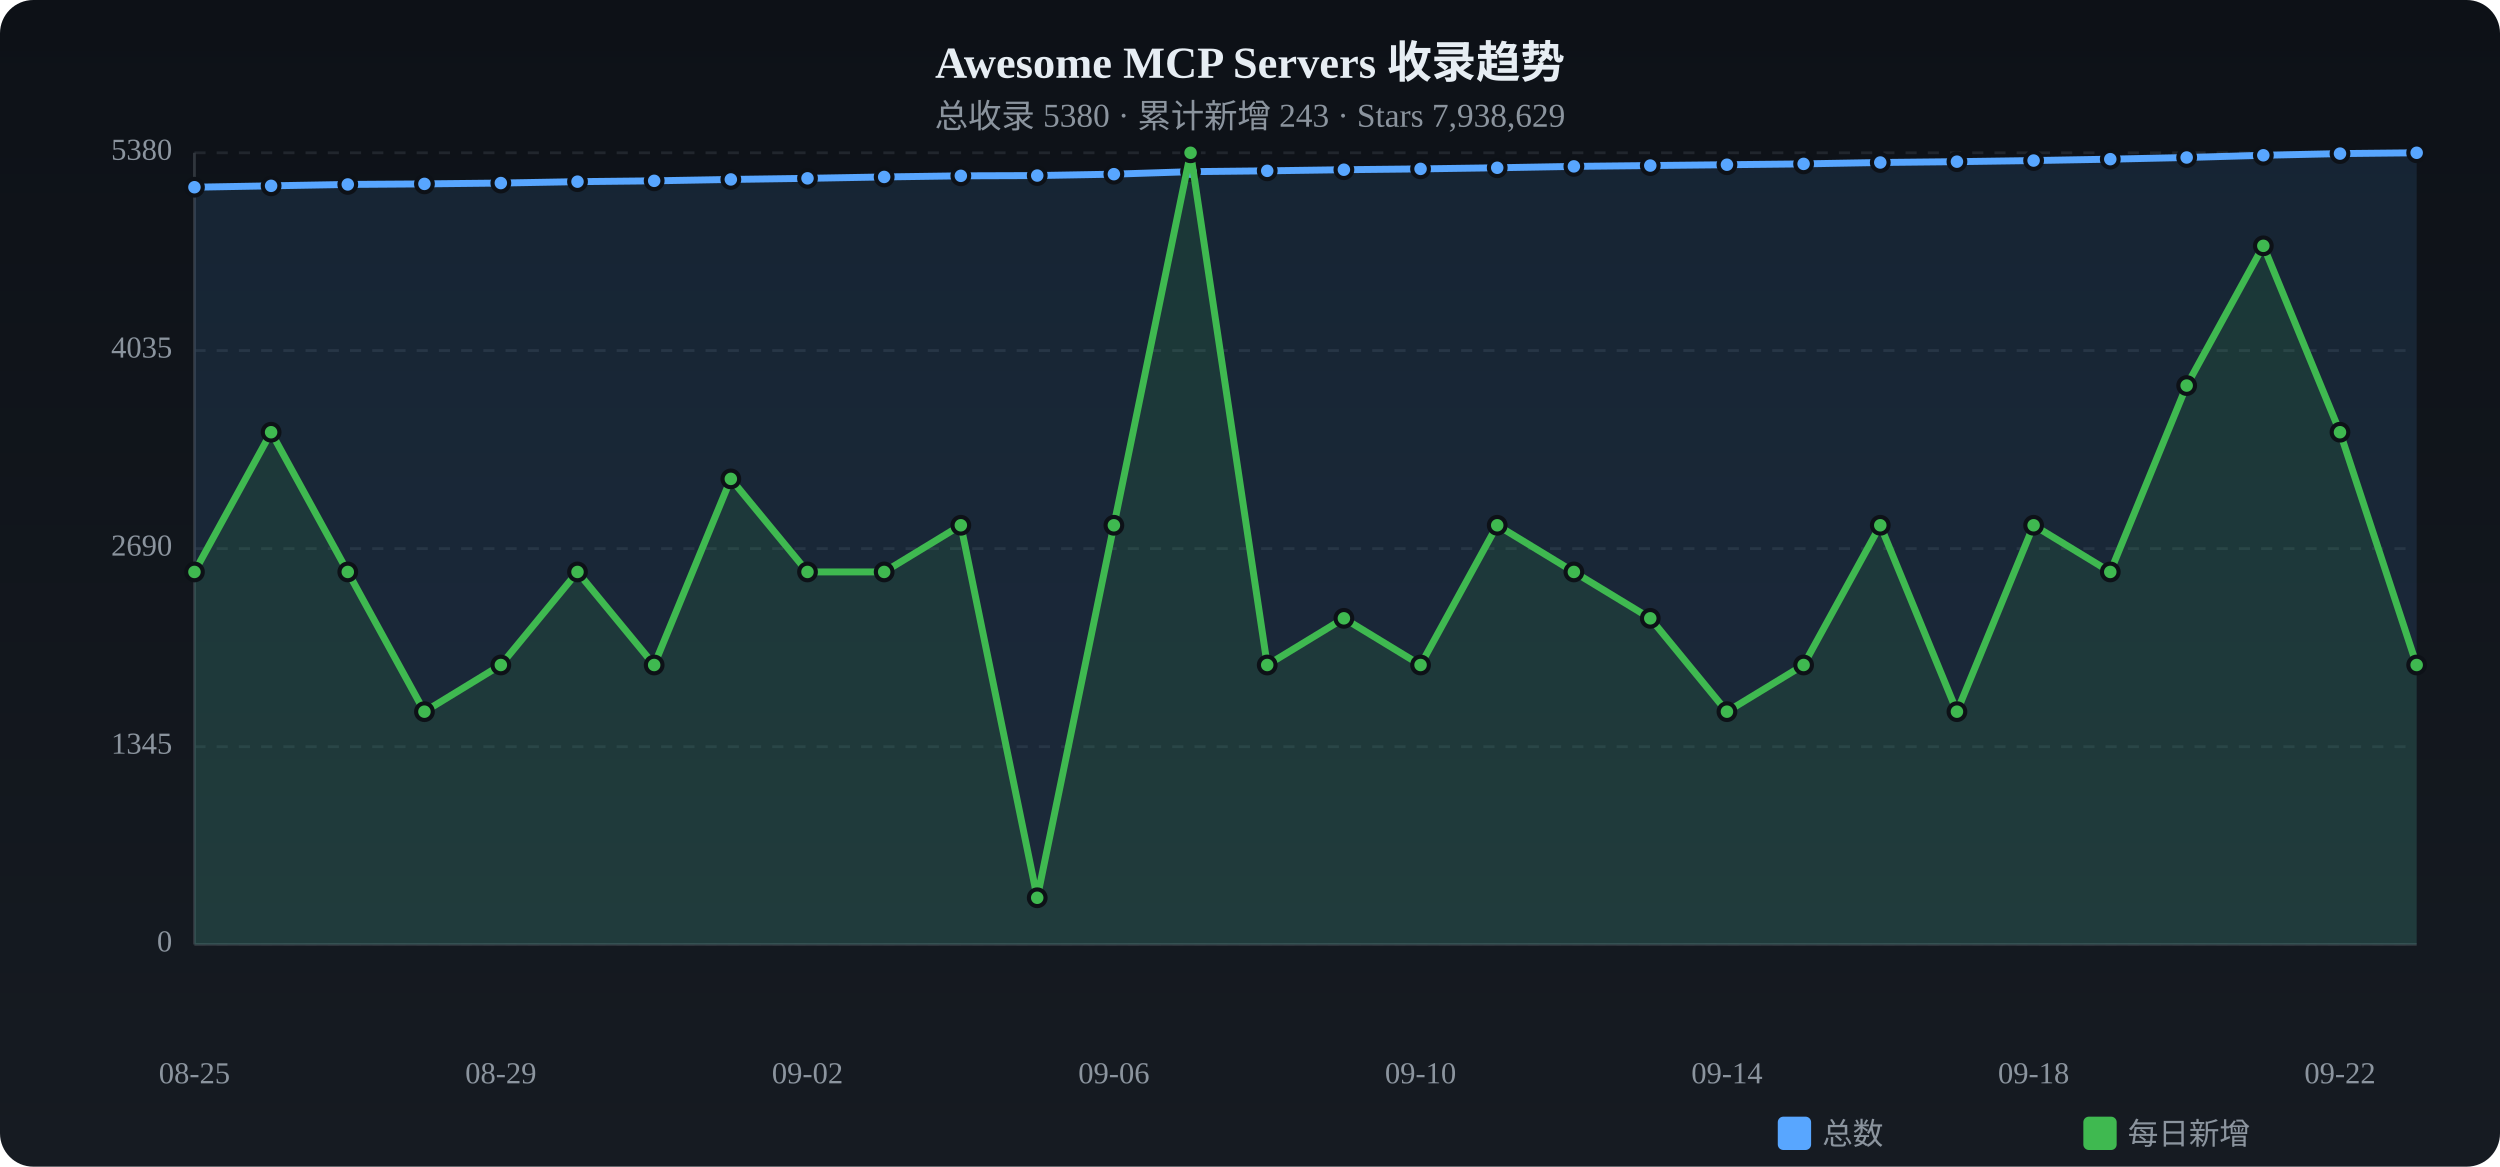
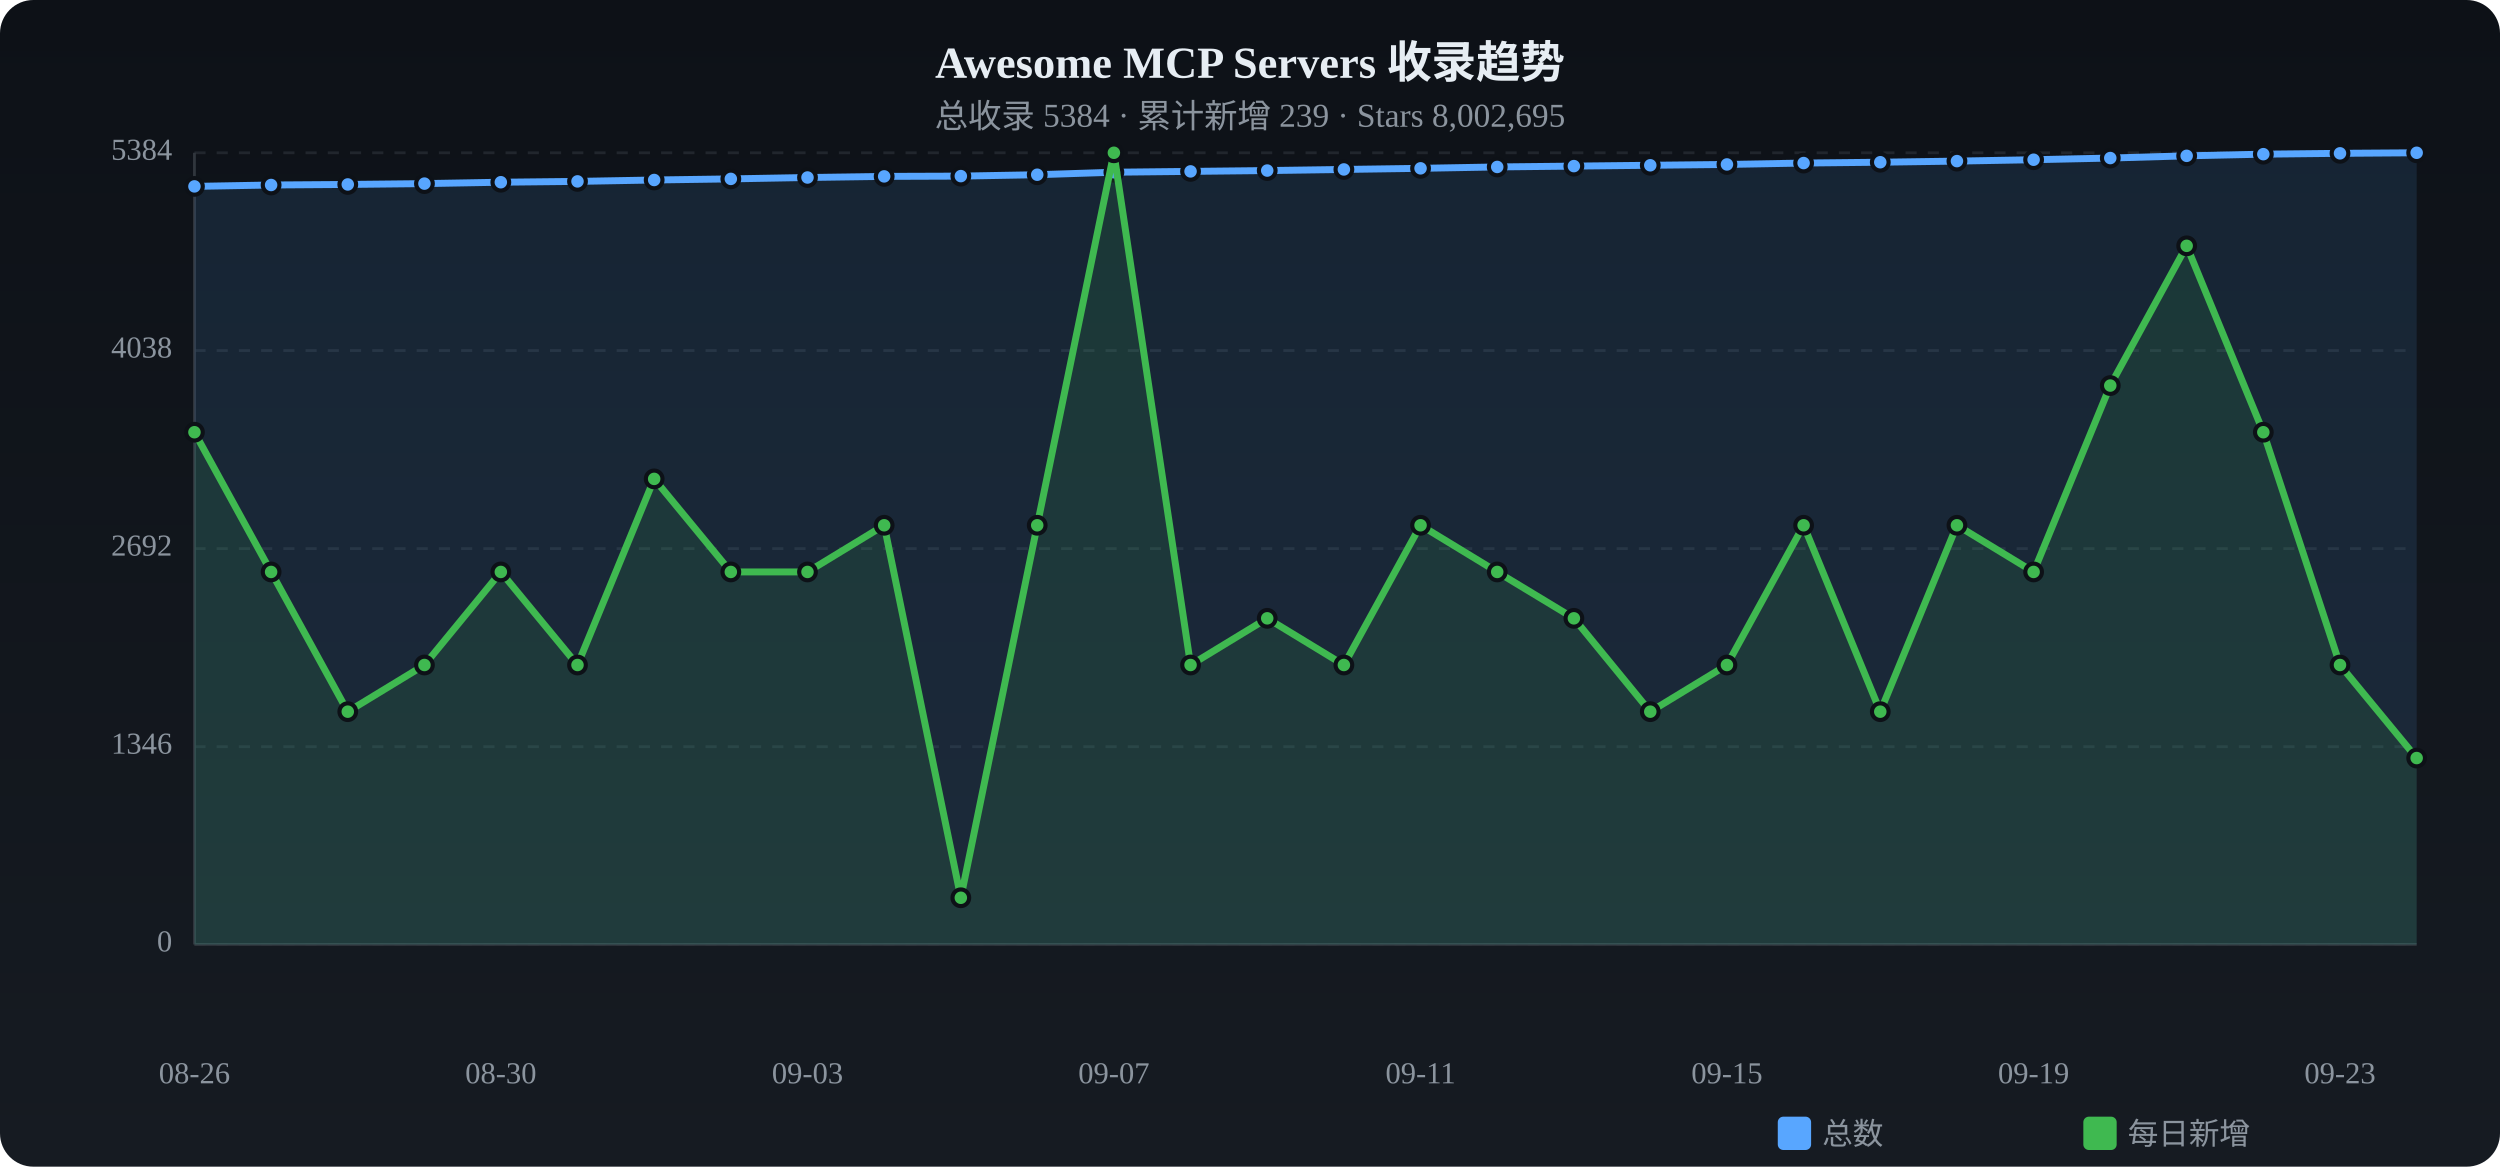
<svg xmlns="http://www.w3.org/2000/svg" viewBox="0 0 900 420" width="900" height="420">
  <defs>
    <linearGradient id="tbg" x1="0%" y1="0%" x2="0%" y2="100%">
      <stop offset="0%" stop-color="#0d1117" />
      <stop offset="100%" stop-color="#161b22" />
    </linearGradient>
  </defs>
  <rect width="900" height="420" rx="12" fill="url(#tbg)" />
  <text x="450.0" y="28" text-anchor="middle" fill="#e6edf3" font-size="16" font-weight="bold">Awesome MCP Servers 收录趋势</text>
-   <text x="450.0" y="46" text-anchor="middle" fill="#8b949e" font-size="12">总收录 5380 · 累计新增 243 · Stars 7,938,629</text>
+   <text x="450.0" y="46" text-anchor="middle" fill="#8b949e" font-size="12">总收录 5384 · 累计新增 239 · Stars 8,002,695</text>
  <text x="62" y="340.0" text-anchor="end" fill="#8b949e" font-size="11" dominant-baseline="middle">0</text>
  <line x1="70" y1="340.0" x2="870" y2="340.0" stroke="#21262d" stroke-dasharray="4 4" />
-   <text x="62" y="268.8" text-anchor="end" fill="#8b949e" font-size="11" dominant-baseline="middle">1345</text>
+   <text x="62" y="268.8" text-anchor="end" fill="#8b949e" font-size="11" dominant-baseline="middle">1346</text>
  <line x1="70" y1="268.8" x2="870" y2="268.8" stroke="#21262d" stroke-dasharray="4 4" />
-   <text x="62" y="197.5" text-anchor="end" fill="#8b949e" font-size="11" dominant-baseline="middle">2690</text>
+   <text x="62" y="197.5" text-anchor="end" fill="#8b949e" font-size="11" dominant-baseline="middle">2692</text>
  <line x1="70" y1="197.5" x2="870" y2="197.5" stroke="#21262d" stroke-dasharray="4 4" />
-   <text x="62" y="126.2" text-anchor="end" fill="#8b949e" font-size="11" dominant-baseline="middle">4035</text>
+   <text x="62" y="126.2" text-anchor="end" fill="#8b949e" font-size="11" dominant-baseline="middle">4038</text>
  <line x1="70" y1="126.2" x2="870" y2="126.2" stroke="#21262d" stroke-dasharray="4 4" />
-   <text x="62" y="55.0" text-anchor="end" fill="#8b949e" font-size="11" dominant-baseline="middle">5380</text>
+   <text x="62" y="55.0" text-anchor="end" fill="#8b949e" font-size="11" dominant-baseline="middle">5384</text>
  <line x1="70" y1="55.0" x2="870" y2="55.0" stroke="#21262d" stroke-dasharray="4 4" />
  <line x1="70" y1="55" x2="70" y2="340" stroke="#30363d" />
  <line x1="70" y1="340" x2="870" y2="340" stroke="#30363d" />
-   <path d="M70.0,67.4 L97.6,66.9 L125.2,66.4 L152.8,66.2 L180.3,65.9 L207.9,65.4 L235.5,65.1 L263.1,64.6 L290.7,64.2 L318.3,63.7 L345.9,63.3 L373.4,63.2 L401.0,62.7 L428.6,61.8 L456.2,61.5 L483.8,61.1 L511.4,60.8 L539.0,60.4 L566.6,59.9 L594.1,59.6 L621.7,59.3 L649.3,59.0 L676.9,58.5 L704.5,58.2 L732.1,57.8 L759.7,57.3 L787.2,56.7 L814.8,55.9 L842.4,55.3 L870.0,55.0 L870.0,340 L70.0,340 Z" fill="#58a6ff" opacity="0.12" />
-   <polyline points="70.0,67.4 97.6,66.9 125.2,66.4 152.8,66.2 180.3,65.9 207.9,65.4 235.5,65.1 263.1,64.6 290.7,64.2 318.3,63.7 345.9,63.3 373.4,63.2 401.0,62.7 428.6,61.8 456.2,61.5 483.8,61.1 511.4,60.8 539.0,60.4 566.6,59.9 594.1,59.6 621.7,59.3 649.3,59.0 676.9,58.5 704.5,58.2 732.1,57.8 759.7,57.3 787.2,56.7 814.8,55.9 842.4,55.3 870.0,55.0" fill="none" stroke="#58a6ff" stroke-width="2.5" stroke-linecap="round" stroke-linejoin="round" />
-   <circle cx="70.0" cy="67.4" r="3" fill="#58a6ff" stroke="#0d1117" stroke-width="1.5" />
-   <circle cx="97.6" cy="66.9" r="3" fill="#58a6ff" stroke="#0d1117" stroke-width="1.5" />
+   <path d="M70.0,67.1 L97.6,66.6 L125.2,66.4 L152.8,66.1 L180.3,65.6 L207.9,65.3 L235.5,64.8 L263.1,64.4 L290.7,63.9 L318.3,63.5 L345.9,63.4 L373.4,62.9 L401.0,62.0 L428.6,61.7 L456.2,61.4 L483.8,61.0 L511.4,60.6 L539.0,60.1 L566.6,59.8 L594.1,59.5 L621.7,59.2 L649.3,58.7 L676.9,58.4 L704.5,58.0 L732.1,57.5 L759.7,56.9 L787.2,56.1 L814.8,55.5 L842.4,55.2 L870.0,55.0 L870.0,340 L70.0,340 Z" fill="#58a6ff" opacity="0.12" />
+   <polyline points="70.0,67.1 97.6,66.6 125.2,66.4 152.8,66.1 180.3,65.6 207.9,65.3 235.5,64.8 263.1,64.4 290.7,63.9 318.3,63.5 345.9,63.4 373.4,62.9 401.0,62.0 428.6,61.7 456.2,61.4 483.8,61.0 511.4,60.6 539.0,60.1 566.6,59.8 594.1,59.5 621.7,59.2 649.3,58.7 676.9,58.4 704.5,58.0 732.1,57.5 759.7,56.9 787.2,56.1 814.8,55.5 842.4,55.2 870.0,55.0" fill="none" stroke="#58a6ff" stroke-width="2.5" stroke-linecap="round" stroke-linejoin="round" />
+   <circle cx="70.0" cy="67.1" r="3" fill="#58a6ff" stroke="#0d1117" stroke-width="1.5" />
+   <circle cx="97.6" cy="66.6" r="3" fill="#58a6ff" stroke="#0d1117" stroke-width="1.5" />
  <circle cx="125.2" cy="66.4" r="3" fill="#58a6ff" stroke="#0d1117" stroke-width="1.5" />
-   <circle cx="152.8" cy="66.2" r="3" fill="#58a6ff" stroke="#0d1117" stroke-width="1.5" />
-   <circle cx="180.3" cy="65.9" r="3" fill="#58a6ff" stroke="#0d1117" stroke-width="1.5" />
-   <circle cx="207.9" cy="65.4" r="3" fill="#58a6ff" stroke="#0d1117" stroke-width="1.5" />
-   <circle cx="235.5" cy="65.1" r="3" fill="#58a6ff" stroke="#0d1117" stroke-width="1.5" />
-   <circle cx="263.1" cy="64.6" r="3" fill="#58a6ff" stroke="#0d1117" stroke-width="1.5" />
-   <circle cx="290.7" cy="64.2" r="3" fill="#58a6ff" stroke="#0d1117" stroke-width="1.5" />
-   <circle cx="318.3" cy="63.7" r="3" fill="#58a6ff" stroke="#0d1117" stroke-width="1.5" />
-   <circle cx="345.9" cy="63.3" r="3" fill="#58a6ff" stroke="#0d1117" stroke-width="1.5" />
-   <circle cx="373.4" cy="63.2" r="3" fill="#58a6ff" stroke="#0d1117" stroke-width="1.5" />
-   <circle cx="401.0" cy="62.7" r="3" fill="#58a6ff" stroke="#0d1117" stroke-width="1.5" />
-   <circle cx="428.6" cy="61.8" r="3" fill="#58a6ff" stroke="#0d1117" stroke-width="1.5" />
-   <circle cx="456.2" cy="61.5" r="3" fill="#58a6ff" stroke="#0d1117" stroke-width="1.5" />
-   <circle cx="483.8" cy="61.1" r="3" fill="#58a6ff" stroke="#0d1117" stroke-width="1.5" />
-   <circle cx="511.4" cy="60.8" r="3" fill="#58a6ff" stroke="#0d1117" stroke-width="1.5" />
-   <circle cx="539.0" cy="60.4" r="3" fill="#58a6ff" stroke="#0d1117" stroke-width="1.5" />
-   <circle cx="566.6" cy="59.9" r="3" fill="#58a6ff" stroke="#0d1117" stroke-width="1.5" />
-   <circle cx="594.1" cy="59.6" r="3" fill="#58a6ff" stroke="#0d1117" stroke-width="1.5" />
-   <circle cx="621.7" cy="59.3" r="3" fill="#58a6ff" stroke="#0d1117" stroke-width="1.5" />
-   <circle cx="649.3" cy="59.0" r="3" fill="#58a6ff" stroke="#0d1117" stroke-width="1.5" />
-   <circle cx="676.9" cy="58.5" r="3" fill="#58a6ff" stroke="#0d1117" stroke-width="1.5" />
-   <circle cx="704.5" cy="58.2" r="3" fill="#58a6ff" stroke="#0d1117" stroke-width="1.5" />
-   <circle cx="732.1" cy="57.8" r="3" fill="#58a6ff" stroke="#0d1117" stroke-width="1.5" />
-   <circle cx="759.7" cy="57.3" r="3" fill="#58a6ff" stroke="#0d1117" stroke-width="1.5" />
-   <circle cx="787.2" cy="56.7" r="3" fill="#58a6ff" stroke="#0d1117" stroke-width="1.5" />
-   <circle cx="814.8" cy="55.9" r="3" fill="#58a6ff" stroke="#0d1117" stroke-width="1.5" />
-   <circle cx="842.4" cy="55.3" r="3" fill="#58a6ff" stroke="#0d1117" stroke-width="1.5" />
+   <circle cx="152.8" cy="66.1" r="3" fill="#58a6ff" stroke="#0d1117" stroke-width="1.5" />
+   <circle cx="180.3" cy="65.6" r="3" fill="#58a6ff" stroke="#0d1117" stroke-width="1.5" />
+   <circle cx="207.9" cy="65.3" r="3" fill="#58a6ff" stroke="#0d1117" stroke-width="1.5" />
+   <circle cx="235.5" cy="64.8" r="3" fill="#58a6ff" stroke="#0d1117" stroke-width="1.5" />
+   <circle cx="263.1" cy="64.4" r="3" fill="#58a6ff" stroke="#0d1117" stroke-width="1.5" />
+   <circle cx="290.7" cy="63.9" r="3" fill="#58a6ff" stroke="#0d1117" stroke-width="1.5" />
+   <circle cx="318.3" cy="63.5" r="3" fill="#58a6ff" stroke="#0d1117" stroke-width="1.5" />
+   <circle cx="345.9" cy="63.4" r="3" fill="#58a6ff" stroke="#0d1117" stroke-width="1.5" />
+   <circle cx="373.4" cy="62.9" r="3" fill="#58a6ff" stroke="#0d1117" stroke-width="1.5" />
+   <circle cx="401.0" cy="62.0" r="3" fill="#58a6ff" stroke="#0d1117" stroke-width="1.5" />
+   <circle cx="428.6" cy="61.7" r="3" fill="#58a6ff" stroke="#0d1117" stroke-width="1.5" />
+   <circle cx="456.2" cy="61.4" r="3" fill="#58a6ff" stroke="#0d1117" stroke-width="1.5" />
+   <circle cx="483.8" cy="61.0" r="3" fill="#58a6ff" stroke="#0d1117" stroke-width="1.5" />
+   <circle cx="511.4" cy="60.6" r="3" fill="#58a6ff" stroke="#0d1117" stroke-width="1.5" />
+   <circle cx="539.0" cy="60.1" r="3" fill="#58a6ff" stroke="#0d1117" stroke-width="1.5" />
+   <circle cx="566.6" cy="59.8" r="3" fill="#58a6ff" stroke="#0d1117" stroke-width="1.5" />
+   <circle cx="594.1" cy="59.5" r="3" fill="#58a6ff" stroke="#0d1117" stroke-width="1.5" />
+   <circle cx="621.7" cy="59.2" r="3" fill="#58a6ff" stroke="#0d1117" stroke-width="1.5" />
+   <circle cx="649.3" cy="58.7" r="3" fill="#58a6ff" stroke="#0d1117" stroke-width="1.5" />
+   <circle cx="676.9" cy="58.4" r="3" fill="#58a6ff" stroke="#0d1117" stroke-width="1.5" />
+   <circle cx="704.5" cy="58.0" r="3" fill="#58a6ff" stroke="#0d1117" stroke-width="1.5" />
+   <circle cx="732.1" cy="57.5" r="3" fill="#58a6ff" stroke="#0d1117" stroke-width="1.5" />
+   <circle cx="759.7" cy="56.9" r="3" fill="#58a6ff" stroke="#0d1117" stroke-width="1.5" />
+   <circle cx="787.2" cy="56.1" r="3" fill="#58a6ff" stroke="#0d1117" stroke-width="1.5" />
+   <circle cx="814.8" cy="55.5" r="3" fill="#58a6ff" stroke="#0d1117" stroke-width="1.5" />
+   <circle cx="842.4" cy="55.2" r="3" fill="#58a6ff" stroke="#0d1117" stroke-width="1.5" />
  <circle cx="870.0" cy="55.0" r="3" fill="#58a6ff" stroke="#0d1117" stroke-width="1.5" />
-   <path d="M70.0,205.9 L97.6,155.6 L125.2,205.9 L152.8,256.2 L180.3,239.4 L207.9,205.9 L235.5,239.4 L263.1,172.4 L290.7,205.9 L318.3,205.9 L345.9,189.1 L373.4,323.2 L401.0,189.1 L428.6,55.0 L456.2,239.4 L483.8,222.6 L511.4,239.4 L539.0,189.1 L566.6,205.9 L594.1,222.6 L621.7,256.2 L649.3,239.4 L676.9,189.1 L704.5,256.2 L732.1,189.1 L759.7,205.9 L787.2,138.8 L814.8,88.5 L842.4,155.6 L870.0,239.4 L870.0,340 L70.0,340 Z" fill="#3fb950" opacity="0.12" />
-   <polyline points="70.0,205.9 97.6,155.6 125.2,205.9 152.8,256.2 180.3,239.4 207.9,205.9 235.5,239.4 263.1,172.4 290.7,205.9 318.3,205.9 345.9,189.1 373.4,323.2 401.0,189.1 428.6,55.0 456.2,239.4 483.8,222.6 511.4,239.4 539.0,189.1 566.6,205.9 594.1,222.6 621.7,256.2 649.3,239.4 676.9,189.1 704.5,256.2 732.1,189.1 759.7,205.9 787.2,138.8 814.8,88.5 842.4,155.6 870.0,239.4" fill="none" stroke="#3fb950" stroke-width="2.5" stroke-linecap="round" stroke-linejoin="round" />
-   <circle cx="70.0" cy="205.9" r="3" fill="#3fb950" stroke="#0d1117" stroke-width="1.5" />
-   <circle cx="97.6" cy="155.6" r="3" fill="#3fb950" stroke="#0d1117" stroke-width="1.5" />
-   <circle cx="125.2" cy="205.9" r="3" fill="#3fb950" stroke="#0d1117" stroke-width="1.5" />
-   <circle cx="152.8" cy="256.2" r="3" fill="#3fb950" stroke="#0d1117" stroke-width="1.5" />
-   <circle cx="180.3" cy="239.4" r="3" fill="#3fb950" stroke="#0d1117" stroke-width="1.5" />
-   <circle cx="207.9" cy="205.9" r="3" fill="#3fb950" stroke="#0d1117" stroke-width="1.5" />
-   <circle cx="235.5" cy="239.4" r="3" fill="#3fb950" stroke="#0d1117" stroke-width="1.5" />
-   <circle cx="263.1" cy="172.4" r="3" fill="#3fb950" stroke="#0d1117" stroke-width="1.5" />
+   <path d="M70.0,155.6 L97.6,205.9 L125.2,256.2 L152.8,239.4 L180.3,205.9 L207.9,239.4 L235.5,172.4 L263.1,205.9 L290.7,205.9 L318.3,189.1 L345.9,323.2 L373.4,189.1 L401.0,55.0 L428.6,239.4 L456.2,222.6 L483.8,239.4 L511.4,189.1 L539.0,205.9 L566.6,222.6 L594.1,256.2 L621.7,239.4 L649.3,189.1 L676.9,256.2 L704.5,189.1 L732.1,205.9 L759.7,138.8 L787.2,88.5 L814.8,155.6 L842.4,239.4 L870.0,272.9 L870.0,340 L70.0,340 Z" fill="#3fb950" opacity="0.12" />
+   <polyline points="70.0,155.6 97.6,205.9 125.2,256.2 152.8,239.4 180.3,205.9 207.9,239.4 235.5,172.4 263.1,205.9 290.7,205.9 318.3,189.1 345.9,323.2 373.4,189.1 401.0,55.0 428.6,239.4 456.2,222.6 483.8,239.4 511.4,189.1 539.0,205.9 566.6,222.6 594.1,256.2 621.7,239.4 649.3,189.1 676.9,256.2 704.5,189.1 732.1,205.9 759.7,138.8 787.2,88.5 814.8,155.6 842.4,239.4 870.0,272.9" fill="none" stroke="#3fb950" stroke-width="2.5" stroke-linecap="round" stroke-linejoin="round" />
+   <circle cx="70.0" cy="155.6" r="3" fill="#3fb950" stroke="#0d1117" stroke-width="1.5" />
+   <circle cx="97.6" cy="205.9" r="3" fill="#3fb950" stroke="#0d1117" stroke-width="1.5" />
+   <circle cx="125.2" cy="256.2" r="3" fill="#3fb950" stroke="#0d1117" stroke-width="1.5" />
+   <circle cx="152.8" cy="239.4" r="3" fill="#3fb950" stroke="#0d1117" stroke-width="1.5" />
+   <circle cx="180.3" cy="205.9" r="3" fill="#3fb950" stroke="#0d1117" stroke-width="1.5" />
+   <circle cx="207.9" cy="239.4" r="3" fill="#3fb950" stroke="#0d1117" stroke-width="1.5" />
+   <circle cx="235.5" cy="172.4" r="3" fill="#3fb950" stroke="#0d1117" stroke-width="1.5" />
+   <circle cx="263.1" cy="205.9" r="3" fill="#3fb950" stroke="#0d1117" stroke-width="1.5" />
  <circle cx="290.7" cy="205.9" r="3" fill="#3fb950" stroke="#0d1117" stroke-width="1.5" />
-   <circle cx="318.3" cy="205.9" r="3" fill="#3fb950" stroke="#0d1117" stroke-width="1.5" />
-   <circle cx="345.9" cy="189.1" r="3" fill="#3fb950" stroke="#0d1117" stroke-width="1.5" />
-   <circle cx="373.4" cy="323.2" r="3" fill="#3fb950" stroke="#0d1117" stroke-width="1.5" />
-   <circle cx="401.0" cy="189.1" r="3" fill="#3fb950" stroke="#0d1117" stroke-width="1.5" />
-   <circle cx="428.6" cy="55.0" r="3" fill="#3fb950" stroke="#0d1117" stroke-width="1.5" />
-   <circle cx="456.2" cy="239.4" r="3" fill="#3fb950" stroke="#0d1117" stroke-width="1.5" />
-   <circle cx="483.8" cy="222.6" r="3" fill="#3fb950" stroke="#0d1117" stroke-width="1.5" />
-   <circle cx="511.4" cy="239.4" r="3" fill="#3fb950" stroke="#0d1117" stroke-width="1.5" />
-   <circle cx="539.0" cy="189.1" r="3" fill="#3fb950" stroke="#0d1117" stroke-width="1.5" />
-   <circle cx="566.6" cy="205.9" r="3" fill="#3fb950" stroke="#0d1117" stroke-width="1.5" />
-   <circle cx="594.1" cy="222.6" r="3" fill="#3fb950" stroke="#0d1117" stroke-width="1.5" />
-   <circle cx="621.7" cy="256.2" r="3" fill="#3fb950" stroke="#0d1117" stroke-width="1.5" />
-   <circle cx="649.3" cy="239.4" r="3" fill="#3fb950" stroke="#0d1117" stroke-width="1.5" />
-   <circle cx="676.9" cy="189.1" r="3" fill="#3fb950" stroke="#0d1117" stroke-width="1.5" />
-   <circle cx="704.5" cy="256.2" r="3" fill="#3fb950" stroke="#0d1117" stroke-width="1.5" />
-   <circle cx="732.1" cy="189.1" r="3" fill="#3fb950" stroke="#0d1117" stroke-width="1.5" />
-   <circle cx="759.7" cy="205.9" r="3" fill="#3fb950" stroke="#0d1117" stroke-width="1.5" />
-   <circle cx="787.2" cy="138.8" r="3" fill="#3fb950" stroke="#0d1117" stroke-width="1.5" />
-   <circle cx="814.8" cy="88.5" r="3" fill="#3fb950" stroke="#0d1117" stroke-width="1.5" />
-   <circle cx="842.4" cy="155.6" r="3" fill="#3fb950" stroke="#0d1117" stroke-width="1.5" />
-   <circle cx="870.0" cy="239.4" r="3" fill="#3fb950" stroke="#0d1117" stroke-width="1.5" />
-   <text x="70.0" y="390" text-anchor="middle" fill="#8b949e" font-size="11">08-25</text>
-   <text x="180.3" y="390" text-anchor="middle" fill="#8b949e" font-size="11">08-29</text>
-   <text x="290.7" y="390" text-anchor="middle" fill="#8b949e" font-size="11">09-02</text>
-   <text x="401.0" y="390" text-anchor="middle" fill="#8b949e" font-size="11">09-06</text>
-   <text x="511.4" y="390" text-anchor="middle" fill="#8b949e" font-size="11">09-10</text>
-   <text x="621.7" y="390" text-anchor="middle" fill="#8b949e" font-size="11">09-14</text>
-   <text x="732.1" y="390" text-anchor="middle" fill="#8b949e" font-size="11">09-18</text>
-   <text x="842.4" y="390" text-anchor="middle" fill="#8b949e" font-size="11">09-22</text>
+   <circle cx="318.3" cy="189.1" r="3" fill="#3fb950" stroke="#0d1117" stroke-width="1.5" />
+   <circle cx="345.9" cy="323.2" r="3" fill="#3fb950" stroke="#0d1117" stroke-width="1.5" />
+   <circle cx="373.4" cy="189.1" r="3" fill="#3fb950" stroke="#0d1117" stroke-width="1.5" />
+   <circle cx="401.0" cy="55.0" r="3" fill="#3fb950" stroke="#0d1117" stroke-width="1.5" />
+   <circle cx="428.6" cy="239.4" r="3" fill="#3fb950" stroke="#0d1117" stroke-width="1.5" />
+   <circle cx="456.2" cy="222.6" r="3" fill="#3fb950" stroke="#0d1117" stroke-width="1.5" />
+   <circle cx="483.8" cy="239.4" r="3" fill="#3fb950" stroke="#0d1117" stroke-width="1.5" />
+   <circle cx="511.4" cy="189.1" r="3" fill="#3fb950" stroke="#0d1117" stroke-width="1.5" />
+   <circle cx="539.0" cy="205.9" r="3" fill="#3fb950" stroke="#0d1117" stroke-width="1.5" />
+   <circle cx="566.6" cy="222.6" r="3" fill="#3fb950" stroke="#0d1117" stroke-width="1.5" />
+   <circle cx="594.1" cy="256.2" r="3" fill="#3fb950" stroke="#0d1117" stroke-width="1.5" />
+   <circle cx="621.7" cy="239.4" r="3" fill="#3fb950" stroke="#0d1117" stroke-width="1.5" />
+   <circle cx="649.3" cy="189.1" r="3" fill="#3fb950" stroke="#0d1117" stroke-width="1.5" />
+   <circle cx="676.9" cy="256.2" r="3" fill="#3fb950" stroke="#0d1117" stroke-width="1.5" />
+   <circle cx="704.5" cy="189.1" r="3" fill="#3fb950" stroke="#0d1117" stroke-width="1.5" />
+   <circle cx="732.1" cy="205.9" r="3" fill="#3fb950" stroke="#0d1117" stroke-width="1.5" />
+   <circle cx="759.7" cy="138.8" r="3" fill="#3fb950" stroke="#0d1117" stroke-width="1.5" />
+   <circle cx="787.2" cy="88.5" r="3" fill="#3fb950" stroke="#0d1117" stroke-width="1.5" />
+   <circle cx="814.8" cy="155.6" r="3" fill="#3fb950" stroke="#0d1117" stroke-width="1.5" />
+   <circle cx="842.4" cy="239.4" r="3" fill="#3fb950" stroke="#0d1117" stroke-width="1.5" />
+   <circle cx="870.0" cy="272.9" r="3" fill="#3fb950" stroke="#0d1117" stroke-width="1.5" />
+   <text x="70.0" y="390" text-anchor="middle" fill="#8b949e" font-size="11">08-26</text>
+   <text x="180.3" y="390" text-anchor="middle" fill="#8b949e" font-size="11">08-30</text>
+   <text x="290.7" y="390" text-anchor="middle" fill="#8b949e" font-size="11">09-03</text>
+   <text x="401.0" y="390" text-anchor="middle" fill="#8b949e" font-size="11">09-07</text>
+   <text x="511.4" y="390" text-anchor="middle" fill="#8b949e" font-size="11">09-11</text>
+   <text x="621.7" y="390" text-anchor="middle" fill="#8b949e" font-size="11">09-15</text>
+   <text x="732.1" y="390" text-anchor="middle" fill="#8b949e" font-size="11">09-19</text>
+   <text x="842.4" y="390" text-anchor="middle" fill="#8b949e" font-size="11">09-23</text>
  <rect x="640" y="402" width="12" height="12" rx="2" fill="#58a6ff" />
  <text x="656" y="412" fill="#8b949e" font-size="11">总数</text>
  <rect x="750" y="402" width="12" height="12" rx="2" fill="#3fb950" />
  <text x="766" y="412" fill="#8b949e" font-size="11">每日新增</text>
</svg>
